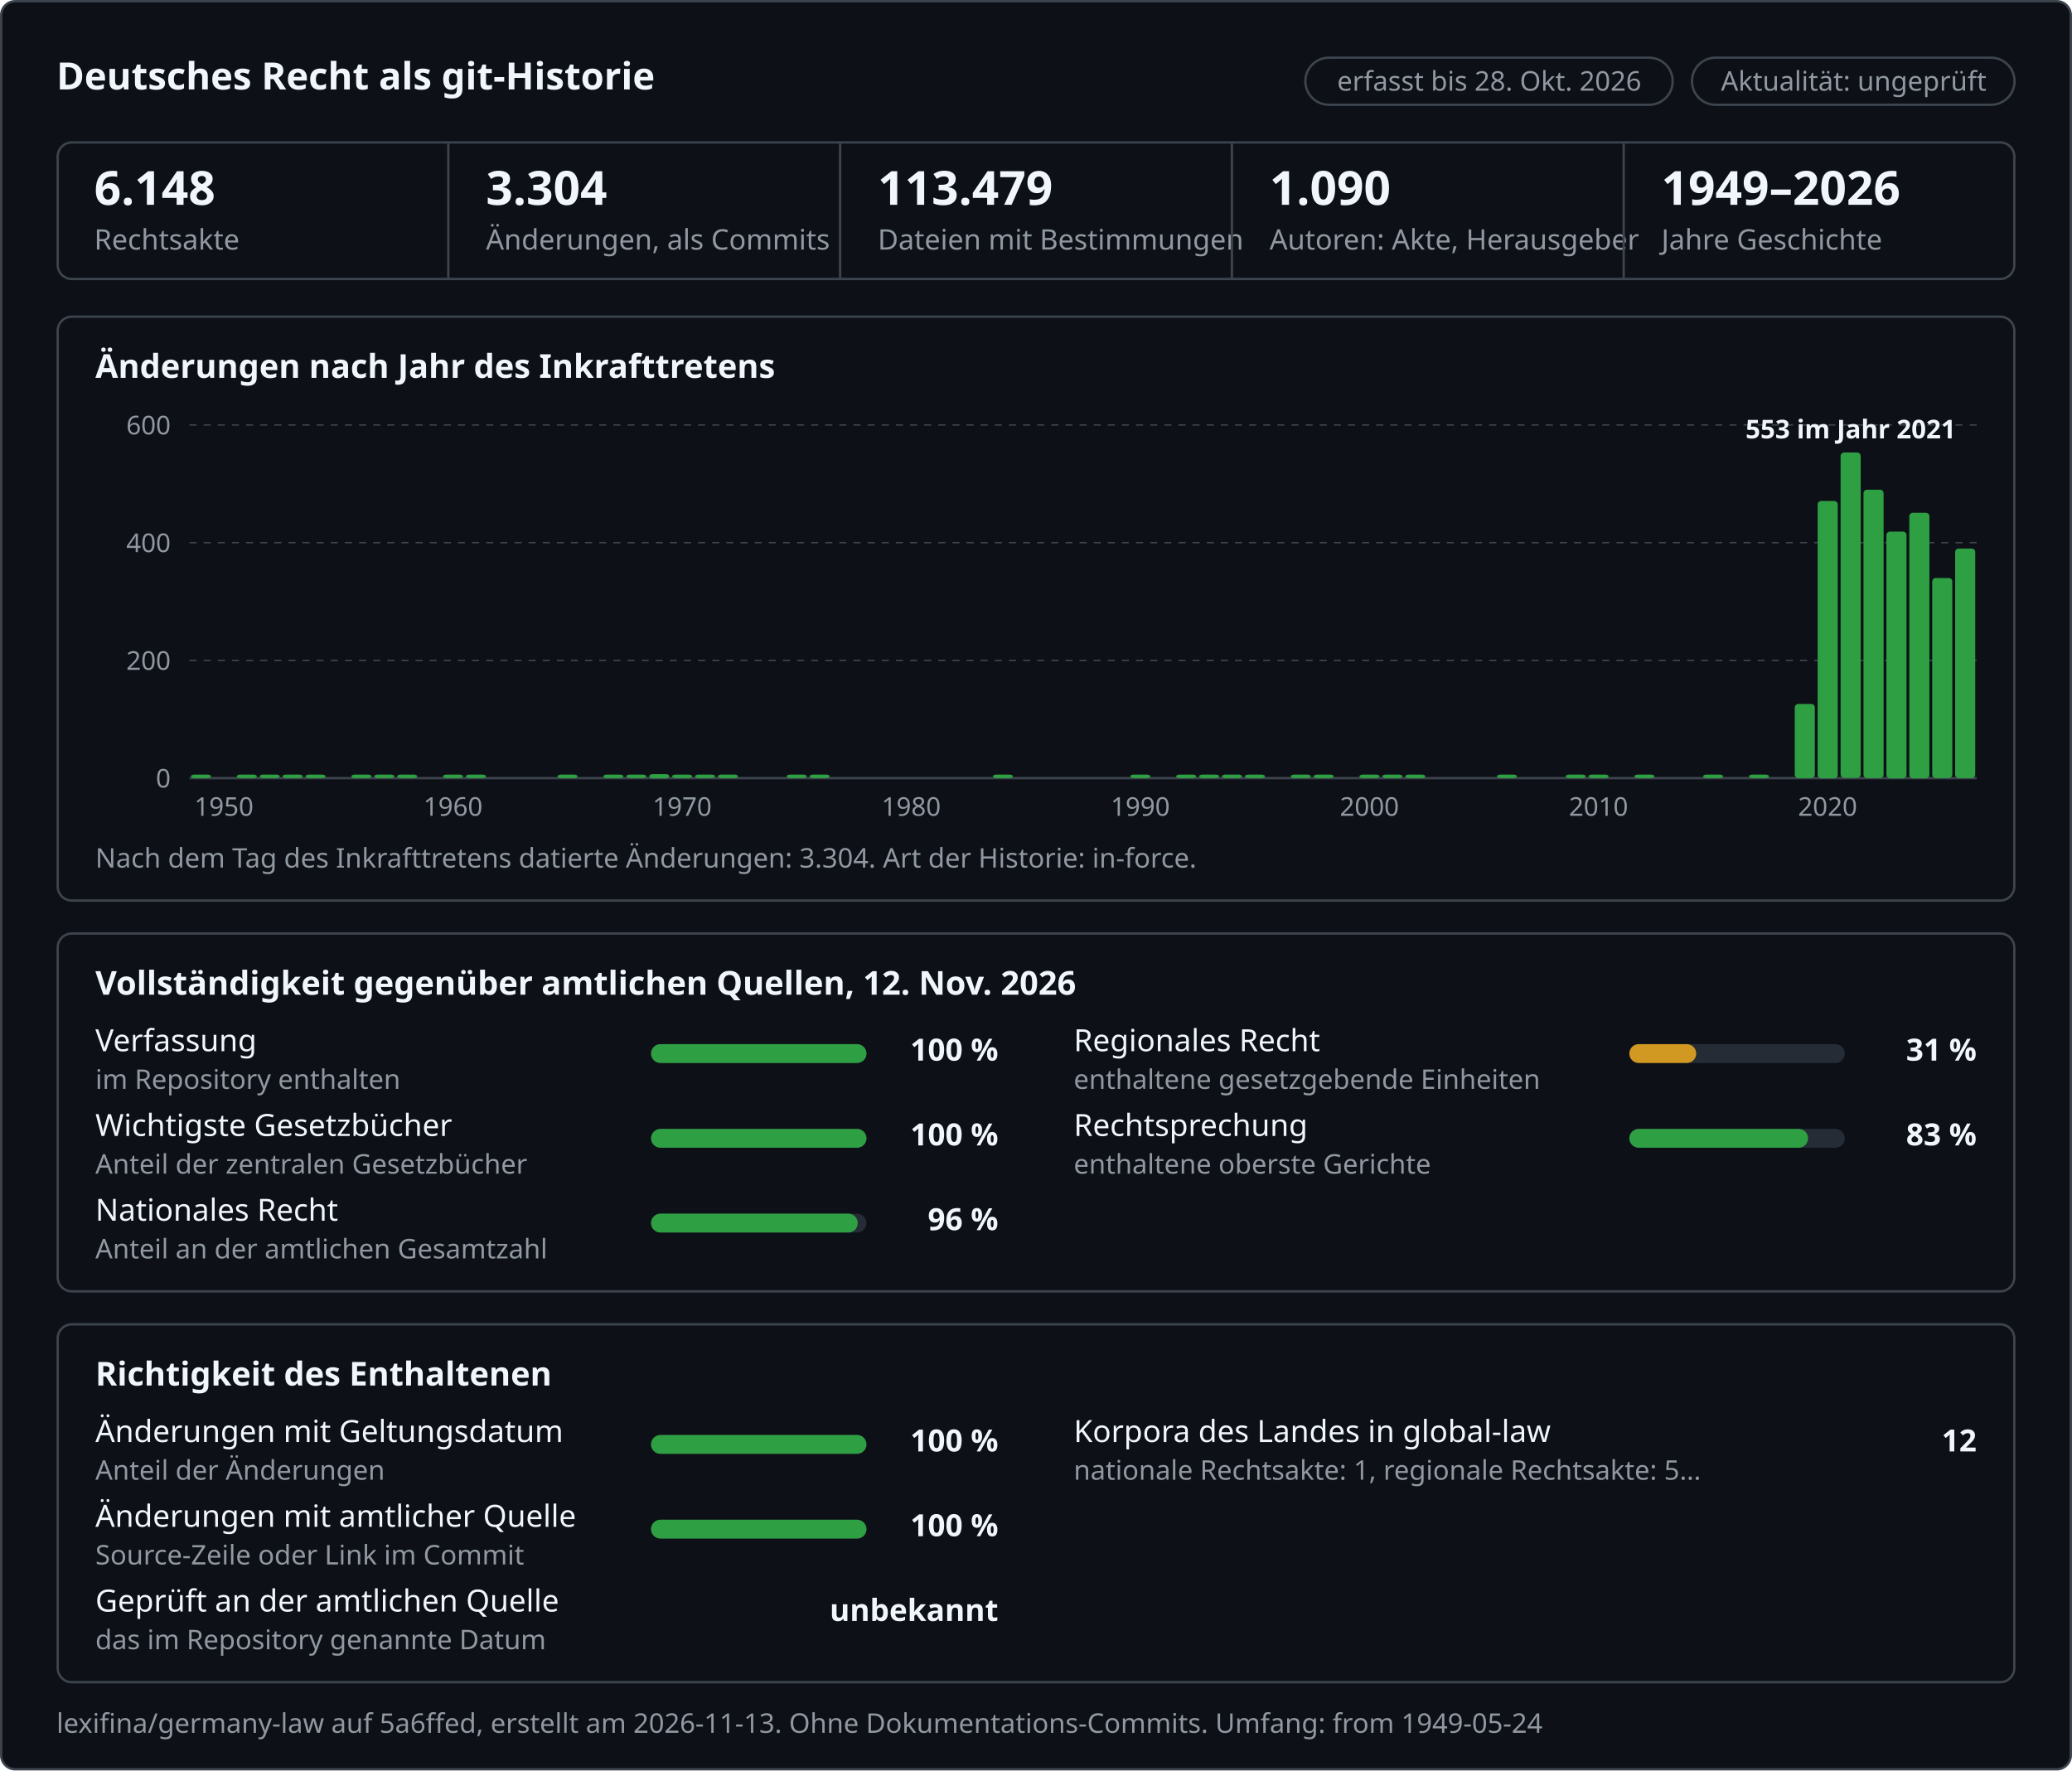
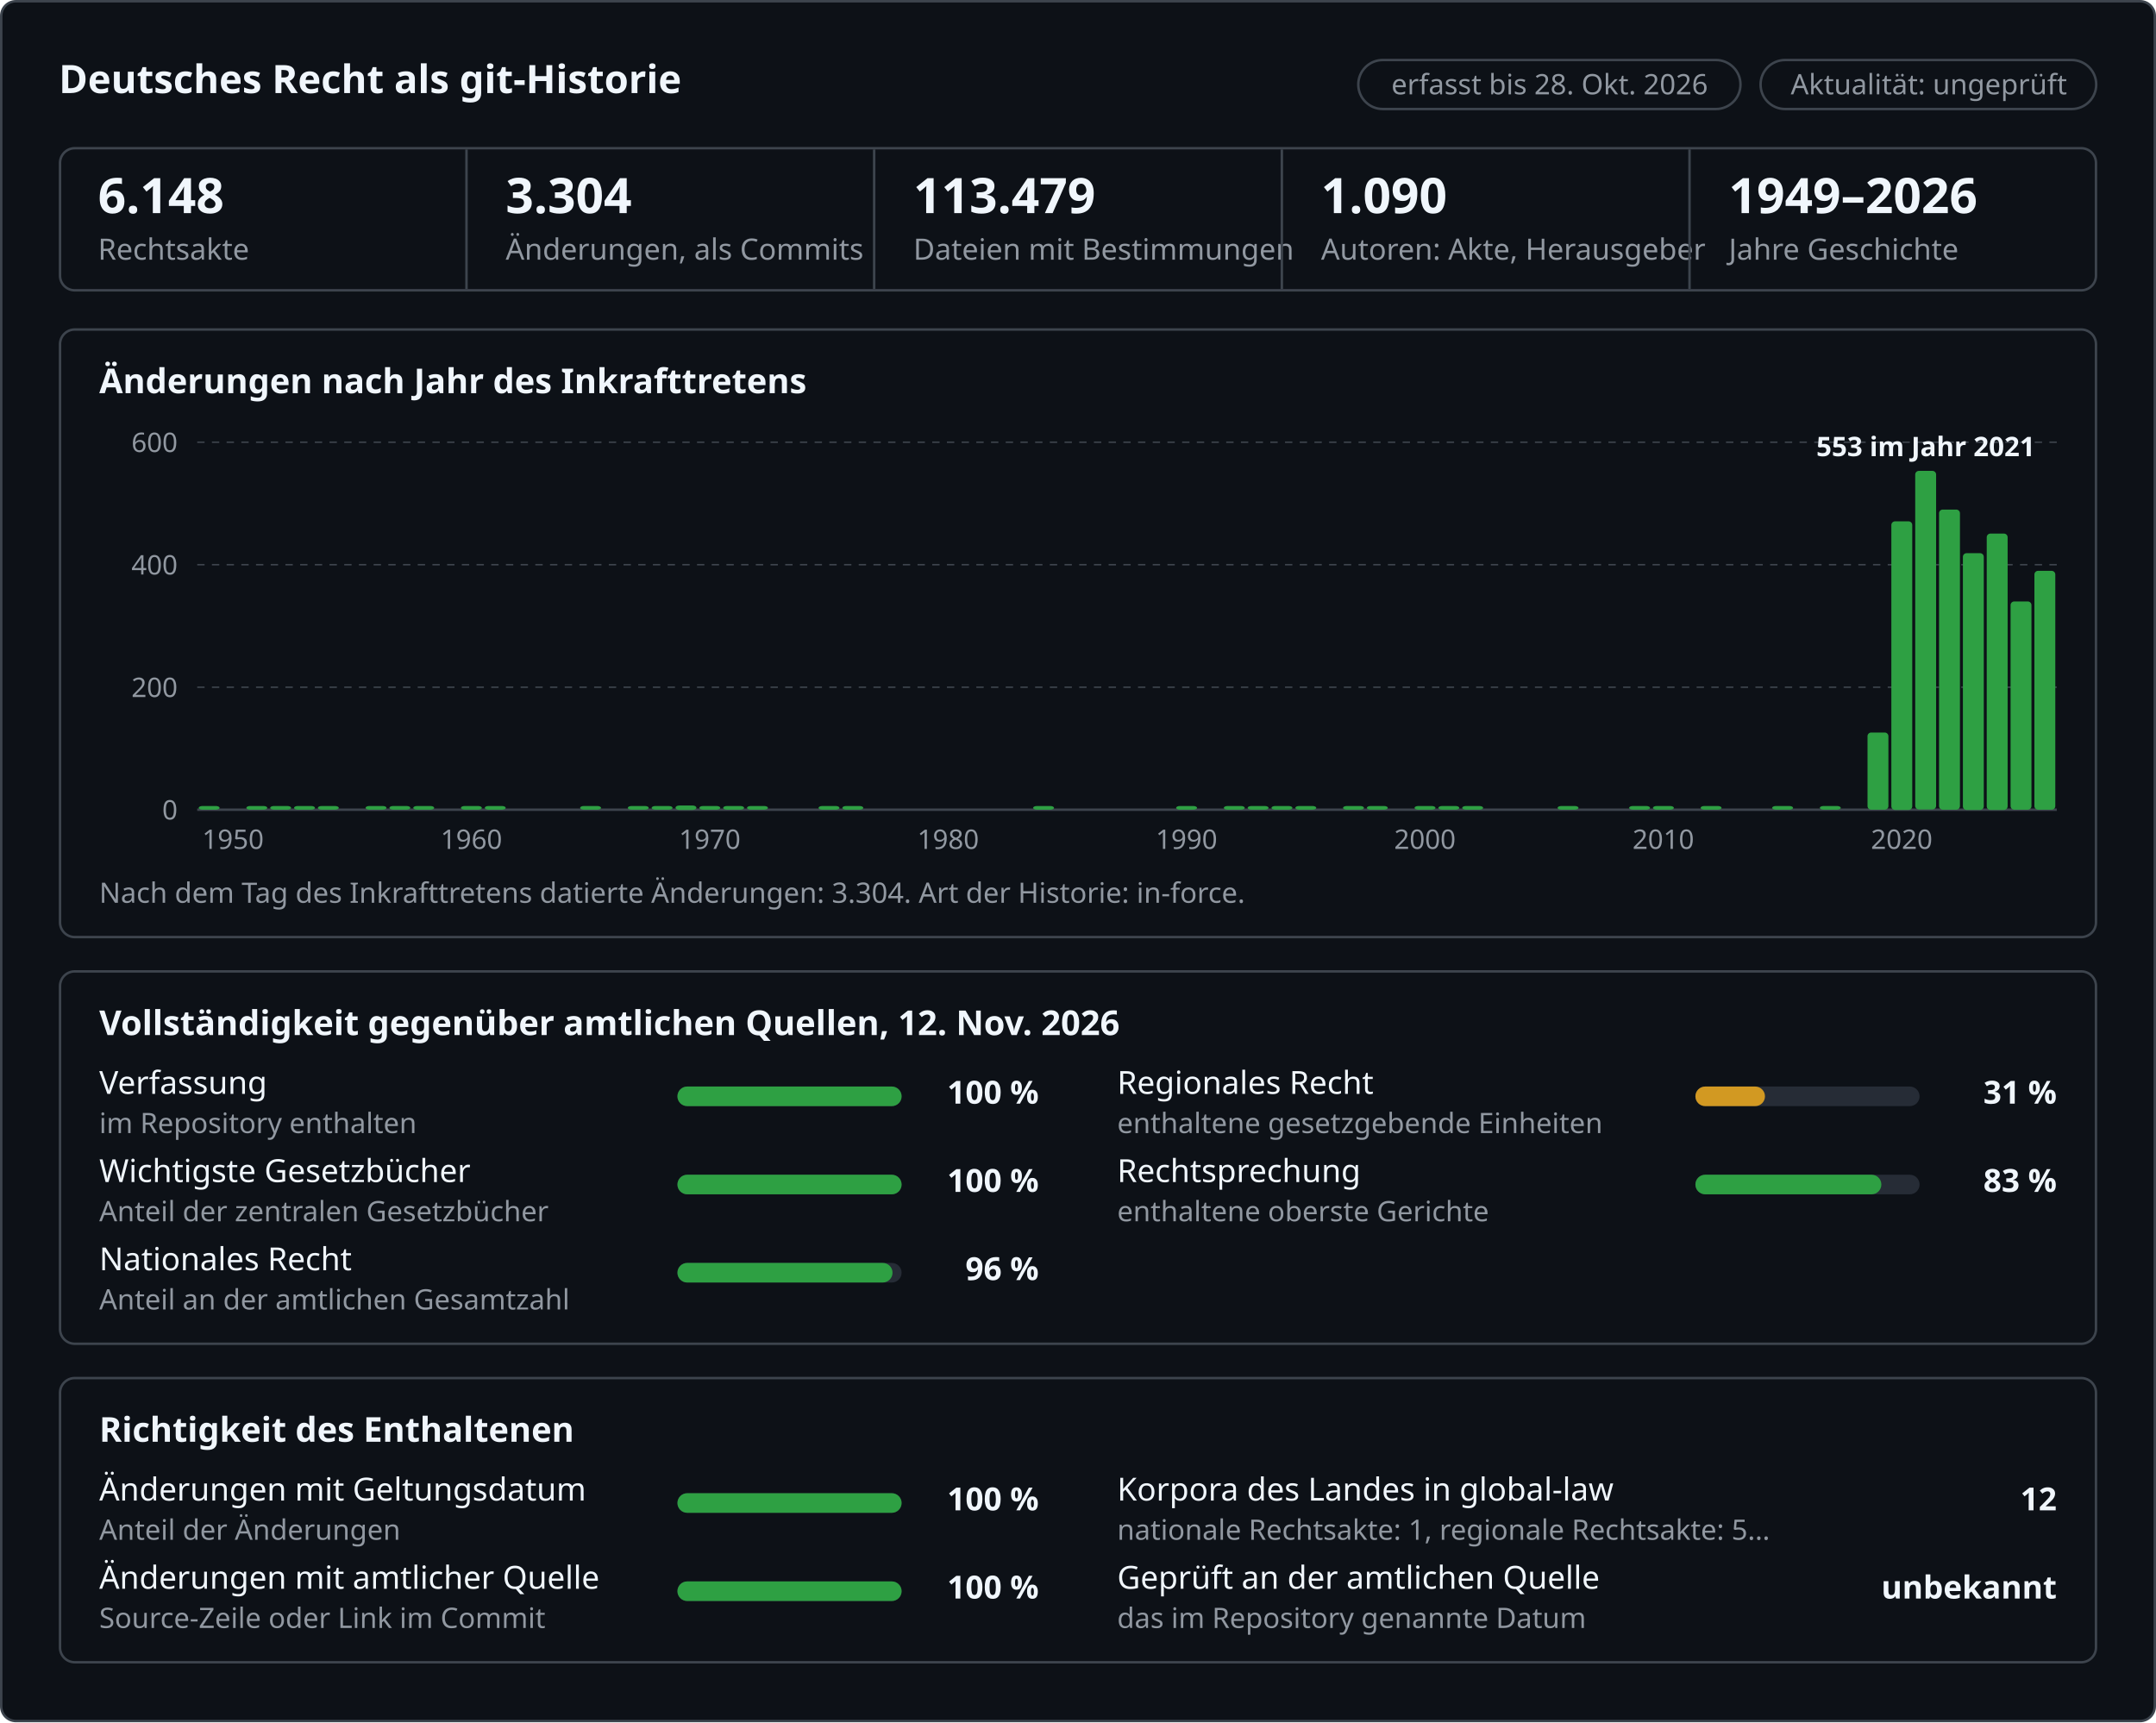
- <svg xmlns="http://www.w3.org/2000/svg" width="880" height="752" viewBox="0 0 880 752" font-family="-apple-system,BlinkMacSystemFont,Segoe UI,Noto Sans,Helvetica,Arial,sans-serif">
-   <rect x="0.5" y="0.5" width="879" height="751" rx="6" fill="#0d1117" stroke="#3d444d" />
+ <svg xmlns="http://www.w3.org/2000/svg" width="880" height="703" viewBox="0 0 880 703" font-family="-apple-system,BlinkMacSystemFont,Segoe UI,Noto Sans,Helvetica,Arial,sans-serif">
+   <rect x="0.5" y="0.5" width="879" height="702" rx="6" fill="#0d1117" stroke="#3d444d" />
  <text x="24" y="38" font-size="16" font-weight="600" fill="#f0f6fc">Deutsches Recht als git-Historie</text>
  <rect x="554.4" y="24.5" width="156" height="20" rx="10" fill="none" stroke="#3d444d" />
  <text x="632.5" y="38.5" font-size="11.5" font-weight="500" text-anchor="middle" fill="#9198a1">erfasst bis 28. Okt. 2026</text>
  <rect x="718.6" y="24.5" width="137" height="20" rx="10" fill="none" stroke="#3d444d" />
  <text x="787.3" y="38.5" font-size="11.5" font-weight="500" text-anchor="middle" fill="#9198a1">Aktualität: ungeprüft</text>
  <rect x="24.5" y="60.5" width="831" height="58" rx="6" fill="#0d1117" stroke="#3d444d" />
  <text x="40.0" y="87" font-size="20" font-weight="600" fill="#f0f6fc">6.148</text>
  <text x="40.0" y="106" font-size="12" fill="#9198a1">Rechtsakte</text>
  <line x1="190.4" y1="61" x2="190.4" y2="118" stroke="#3d444d" />
  <text x="206.4" y="87" font-size="20" font-weight="600" fill="#f0f6fc">3.304</text>
  <text x="206.4" y="106" font-size="12" fill="#9198a1">Änderungen, als Commits</text>
  <line x1="356.8" y1="61" x2="356.8" y2="118" stroke="#3d444d" />
  <text x="372.8" y="87" font-size="20" font-weight="600" fill="#f0f6fc">113.479</text>
  <text x="372.8" y="106" font-size="12" fill="#9198a1">Dateien mit Bestimmungen</text>
  <line x1="523.2" y1="61" x2="523.2" y2="118" stroke="#3d444d" />
  <text x="539.2" y="87" font-size="20" font-weight="600" fill="#f0f6fc">1.090</text>
  <text x="539.2" y="106" font-size="12" fill="#9198a1" textLength="142" lengthAdjust="spacingAndGlyphs">Autoren: Akte, Herausgeber</text>
  <line x1="689.6" y1="61" x2="689.6" y2="118" stroke="#3d444d" />
  <text x="705.6" y="87" font-size="20" font-weight="600" fill="#f0f6fc">1949–2026</text>
  <text x="705.6" y="106" font-size="12" fill="#9198a1">Jahre Geschichte</text>
  <rect x="24.5" y="134.5" width="831" height="248" rx="6" fill="#0d1117" stroke="#3d444d" />
  <text x="40.5" y="160.5" font-size="14" font-weight="600" fill="#f0f6fc">Änderungen nach Jahr des Inkrafttretens</text>
  <line x1="80.5" y1="330.5" x2="839.5" y2="330.5" stroke="#3d444d" stroke-width="1" />
  <text x="72.5" y="334.5" font-size="11" text-anchor="end" fill="#9198a1">0</text>
  <line x1="80.5" y1="280.5" x2="839.5" y2="280.5" stroke="#3d444d" stroke-width="0.6" stroke-dasharray="3 3" />
  <text x="72.5" y="284.5" font-size="11" text-anchor="end" fill="#9198a1">200</text>
  <line x1="80.5" y1="230.5" x2="839.5" y2="230.5" stroke="#3d444d" stroke-width="0.6" stroke-dasharray="3 3" />
  <text x="72.5" y="234.5" font-size="11" text-anchor="end" fill="#9198a1">400</text>
  <line x1="80.5" y1="180.5" x2="839.5" y2="180.5" stroke="#3d444d" stroke-width="0.6" stroke-dasharray="3 3" />
  <text x="72.5" y="184.5" font-size="11" text-anchor="end" fill="#9198a1">600</text>
  <rect x="81.10" y="329.0" width="8.53" height="1.5" rx="1.5" fill="#2ea043" />
  <text x="95.1" y="346.5" font-size="11" text-anchor="middle" fill="#9198a1">1950</text>
  <rect x="100.56" y="329.0" width="8.53" height="1.5" rx="1.5" fill="#2ea043" />
  <rect x="110.29" y="329.0" width="8.53" height="1.5" rx="1.5" fill="#2ea043" />
  <rect x="120.02" y="329.0" width="8.53" height="1.5" rx="1.5" fill="#2ea043" />
  <rect x="129.75" y="329.0" width="8.53" height="1.5" rx="1.5" fill="#2ea043" />
  <rect x="149.22" y="329.0" width="8.53" height="1.5" rx="1.5" fill="#2ea043" />
  <rect x="158.95" y="329.0" width="8.53" height="1.5" rx="1.5" fill="#2ea043" />
  <rect x="168.68" y="329.0" width="8.53" height="1.5" rx="1.5" fill="#2ea043" />
  <rect x="188.14" y="329.0" width="8.53" height="1.5" rx="1.5" fill="#2ea043" />
  <text x="192.4" y="346.5" font-size="11" text-anchor="middle" fill="#9198a1">1960</text>
  <rect x="197.87" y="329.0" width="8.53" height="1.5" rx="1.5" fill="#2ea043" />
  <rect x="236.79" y="329.0" width="8.53" height="1.5" rx="1.5" fill="#2ea043" />
  <rect x="256.25" y="329.0" width="8.53" height="1.5" rx="1.5" fill="#2ea043" />
  <rect x="265.98" y="329.0" width="8.53" height="1.5" rx="1.5" fill="#2ea043" />
  <rect x="275.72" y="328.8" width="8.53" height="1.8" rx="1.5" fill="#2ea043" />
  <rect x="285.45" y="329.0" width="8.53" height="1.5" rx="1.5" fill="#2ea043" />
  <text x="289.7" y="346.5" font-size="11" text-anchor="middle" fill="#9198a1">1970</text>
  <rect x="295.18" y="329.0" width="8.53" height="1.5" rx="1.5" fill="#2ea043" />
  <rect x="304.91" y="329.0" width="8.53" height="1.5" rx="1.5" fill="#2ea043" />
  <rect x="334.10" y="329.0" width="8.53" height="1.5" rx="1.5" fill="#2ea043" />
  <rect x="343.83" y="329.0" width="8.53" height="1.5" rx="1.5" fill="#2ea043" />
  <text x="387.0" y="346.5" font-size="11" text-anchor="middle" fill="#9198a1">1980</text>
  <rect x="421.68" y="329.0" width="8.53" height="1.5" rx="1.5" fill="#2ea043" />
  <rect x="480.06" y="329.0" width="8.53" height="1.5" rx="1.5" fill="#2ea043" />
  <text x="484.3" y="346.5" font-size="11" text-anchor="middle" fill="#9198a1">1990</text>
  <rect x="499.52" y="329.0" width="8.53" height="1.5" rx="1.5" fill="#2ea043" />
  <rect x="509.25" y="329.0" width="8.53" height="1.5" rx="1.5" fill="#2ea043" />
  <rect x="518.98" y="329.0" width="8.53" height="1.5" rx="1.5" fill="#2ea043" />
  <rect x="528.72" y="329.0" width="8.53" height="1.5" rx="1.5" fill="#2ea043" />
  <rect x="548.18" y="329.0" width="8.53" height="1.5" rx="1.5" fill="#2ea043" />
  <rect x="557.91" y="329.0" width="8.53" height="1.5" rx="1.5" fill="#2ea043" />
  <rect x="577.37" y="329.0" width="8.53" height="1.5" rx="1.5" fill="#2ea043" />
  <text x="581.6" y="346.5" font-size="11" text-anchor="middle" fill="#9198a1">2000</text>
  <rect x="587.10" y="329.0" width="8.53" height="1.5" rx="1.5" fill="#2ea043" />
  <rect x="596.83" y="329.0" width="8.53" height="1.5" rx="1.5" fill="#2ea043" />
  <rect x="635.75" y="329.0" width="8.53" height="1.5" rx="1.5" fill="#2ea043" />
  <rect x="664.95" y="329.0" width="8.53" height="1.5" rx="1.5" fill="#2ea043" />
  <rect x="674.68" y="329.0" width="8.53" height="1.5" rx="1.5" fill="#2ea043" />
  <text x="678.9" y="346.5" font-size="11" text-anchor="middle" fill="#9198a1">2010</text>
  <rect x="694.14" y="329.0" width="8.53" height="1.5" rx="1.5" fill="#2ea043" />
  <rect x="723.33" y="329.0" width="8.53" height="1.5" rx="1.5" fill="#2ea043" />
  <rect x="742.79" y="329.0" width="8.53" height="1.5" rx="1.5" fill="#2ea043" />
  <rect x="762.25" y="299.0" width="8.53" height="31.5" rx="1.5" fill="#2ea043" />
  <rect x="771.98" y="212.8" width="8.53" height="117.8" rx="1.5" fill="#2ea043" />
  <text x="776.2" y="346.5" font-size="11" text-anchor="middle" fill="#9198a1">2020</text>
  <rect x="781.72" y="192.2" width="8.53" height="138.2" rx="1.5" fill="#2ea043" />
  <text x="786.0" y="186.2" font-size="11" font-weight="600" text-anchor="middle" fill="#f0f6fc">553 im Jahr 2021</text>
  <rect x="791.45" y="208.0" width="8.53" height="122.5" rx="1.5" fill="#2ea043" />
  <rect x="801.18" y="225.8" width="8.53" height="104.8" rx="1.5" fill="#2ea043" />
  <rect x="810.91" y="217.8" width="8.53" height="112.8" rx="1.5" fill="#2ea043" />
  <rect x="820.64" y="245.5" width="8.53" height="85.0" rx="1.5" fill="#2ea043" />
  <rect x="830.37" y="233.0" width="8.53" height="97.5" rx="1.5" fill="#2ea043" />
  <text x="40.5" y="368.5" font-size="11.5" fill="#9198a1">Nach dem Tag des Inkrafttretens datierte Änderungen: 3.304. Art der Historie: in-force.</text>
  <rect x="24.5" y="396.5" width="831" height="152" rx="6" fill="#0d1117" stroke="#3d444d" />
  <text x="40.5" y="422.5" font-size="14" font-weight="600" fill="#f0f6fc">Vollständigkeit gegenüber amtlichen Quellen, 12. Nov. 2026</text>
  <text x="40.5" y="446.5" font-size="13" fill="#f0f6fc">Verfassung</text>
  <text x="40.5" y="462.5" font-size="11.5" fill="#9198a1">im Repository enthalten</text>
  <g>
    <rect x="276.5" y="443.5" width="91.5" height="8" rx="4" fill="#262c36" />
    <rect x="276.5" y="443.5" width="91.5" height="8" rx="4" fill="#2ea043" />
  </g>
  <text x="424.0" y="450.5" font-size="13" font-weight="600" text-anchor="end" fill="#f0f6fc">100 %</text>
  <text x="40.5" y="482.5" font-size="13" fill="#f0f6fc">Wichtigste Gesetzbücher</text>
  <text x="40.5" y="498.5" font-size="11.5" fill="#9198a1">Anteil der zentralen Gesetzbücher</text>
  <g>
    <rect x="276.5" y="479.5" width="91.5" height="8" rx="4" fill="#262c36" />
    <rect x="276.5" y="479.5" width="91.5" height="8" rx="4" fill="#2ea043" />
  </g>
  <text x="424.0" y="486.5" font-size="13" font-weight="600" text-anchor="end" fill="#f0f6fc">100 %</text>
  <text x="40.5" y="518.5" font-size="13" fill="#f0f6fc">Nationales Recht</text>
  <text x="40.5" y="534.5" font-size="11.5" fill="#9198a1">Anteil an der amtlichen Gesamtzahl</text>
  <g>
    <rect x="276.5" y="515.5" width="91.5" height="8" rx="4" fill="#262c36" />
    <rect x="276.5" y="515.5" width="87.8" height="8" rx="4" fill="#2ea043" />
  </g>
  <text x="424.0" y="522.5" font-size="13" font-weight="600" text-anchor="end" fill="#f0f6fc">96 %</text>
  <text x="456.0" y="446.5" font-size="13" fill="#f0f6fc">Regionales Recht</text>
  <text x="456.0" y="462.5" font-size="11.5" fill="#9198a1">enthaltene gesetzgebende Einheiten</text>
  <g>
    <rect x="692.0" y="443.5" width="91.5" height="8" rx="4" fill="#262c36" />
    <rect x="692.0" y="443.5" width="28.4" height="8" rx="4" fill="#d29922" />
  </g>
  <text x="839.5" y="450.5" font-size="13" font-weight="600" text-anchor="end" fill="#f0f6fc">31 %</text>
  <text x="456.0" y="482.5" font-size="13" fill="#f0f6fc">Rechtsprechung</text>
  <text x="456.0" y="498.5" font-size="11.5" fill="#9198a1">enthaltene oberste Gerichte</text>
  <g>
    <rect x="692.0" y="479.5" width="91.5" height="8" rx="4" fill="#262c36" />
    <rect x="692.0" y="479.5" width="75.9" height="8" rx="4" fill="#2ea043" />
  </g>
  <text x="839.5" y="486.5" font-size="13" font-weight="600" text-anchor="end" fill="#f0f6fc">83 %</text>
-   <rect x="24.5" y="562.5" width="831" height="152" rx="6" fill="#0d1117" stroke="#3d444d" />
+   <rect x="24.5" y="562.5" width="831" height="116" rx="6" fill="#0d1117" stroke="#3d444d" />
  <text x="40.5" y="588.5" font-size="14" font-weight="600" fill="#f0f6fc">Richtigkeit des Enthaltenen</text>
  <text x="40.5" y="612.5" font-size="13" fill="#f0f6fc">Änderungen mit Geltungsdatum</text>
  <text x="40.5" y="628.5" font-size="11.5" fill="#9198a1">Anteil der Änderungen</text>
  <g>
    <rect x="276.5" y="609.5" width="91.5" height="8" rx="4" fill="#262c36" />
    <rect x="276.5" y="609.5" width="91.5" height="8" rx="4" fill="#2ea043" />
  </g>
  <text x="424.0" y="616.5" font-size="13" font-weight="600" text-anchor="end" fill="#f0f6fc">100 %</text>
  <text x="40.5" y="648.5" font-size="13" fill="#f0f6fc">Änderungen mit amtlicher Quelle</text>
  <text x="40.5" y="664.5" font-size="11.5" fill="#9198a1">Source-Zeile oder Link im Commit</text>
  <g>
    <rect x="276.5" y="645.5" width="91.5" height="8" rx="4" fill="#262c36" />
    <rect x="276.5" y="645.5" width="91.5" height="8" rx="4" fill="#2ea043" />
  </g>
  <text x="424.0" y="652.5" font-size="13" font-weight="600" text-anchor="end" fill="#f0f6fc">100 %</text>
-   <text x="40.5" y="684.5" font-size="13" fill="#f0f6fc">Geprüft an der amtlichen Quelle</text>
-   <text x="40.5" y="700.5" font-size="11.5" fill="#9198a1">das im Repository genannte Datum</text>
-   <text x="424.0" y="688.5" font-size="13" font-weight="600" text-anchor="end" fill="#f0f6fc">unbekannt</text>
  <text x="456.0" y="612.5" font-size="13" fill="#f0f6fc">Korpora des Landes in global-law</text>
  <text x="456.0" y="628.5" font-size="11.5" fill="#9198a1">nationale Rechtsakte: 1, regionale Rechtsakte: 5…</text>
  <text x="839.5" y="616.5" font-size="13" font-weight="600" text-anchor="end" fill="#f0f6fc">12</text>
-   <text x="24" y="736" font-size="11.5" fill="#9198a1">lexifina/germany-law auf 5a6ffed, erstellt am 2026-11-13. Ohne Dokumentations-Commits. Umfang: from 1949-05-24</text>
+   <text x="456.0" y="648.5" font-size="13" fill="#f0f6fc">Geprüft an der amtlichen Quelle</text>
+   <text x="456.0" y="664.5" font-size="11.5" fill="#9198a1">das im Repository genannte Datum</text>
+   <text x="839.5" y="652.5" font-size="13" font-weight="600" text-anchor="end" fill="#f0f6fc">unbekannt</text>
</svg>
